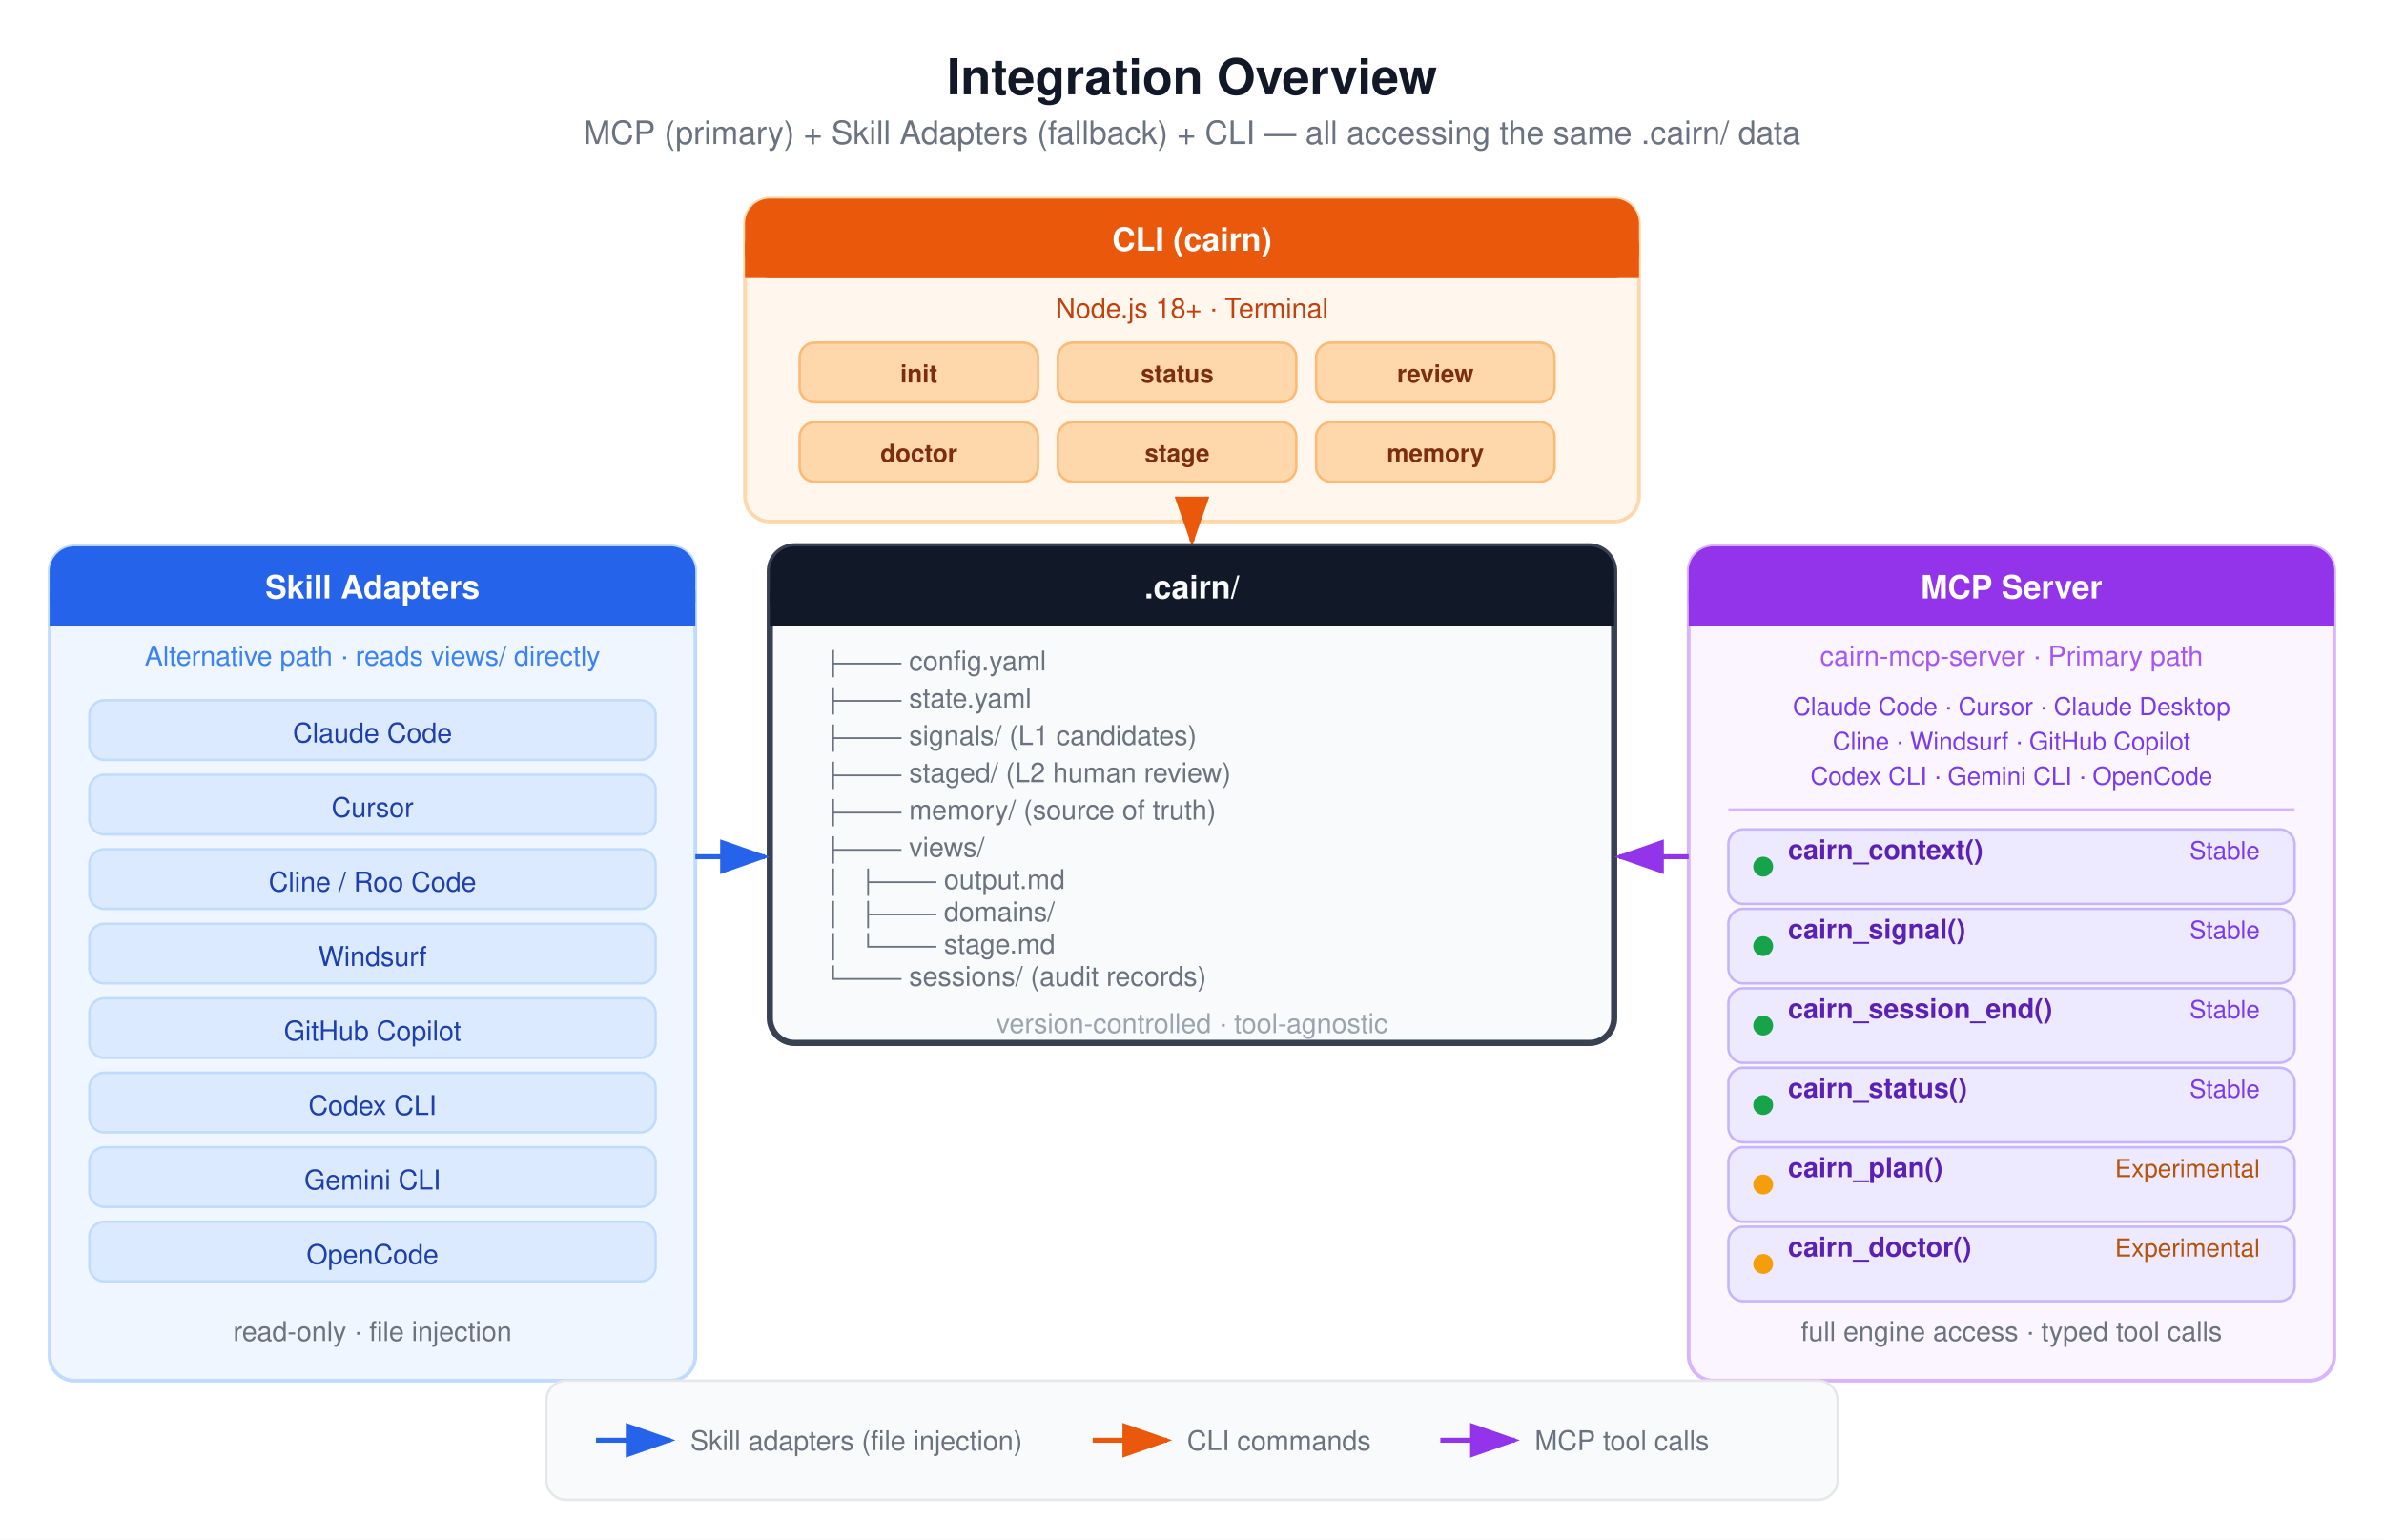
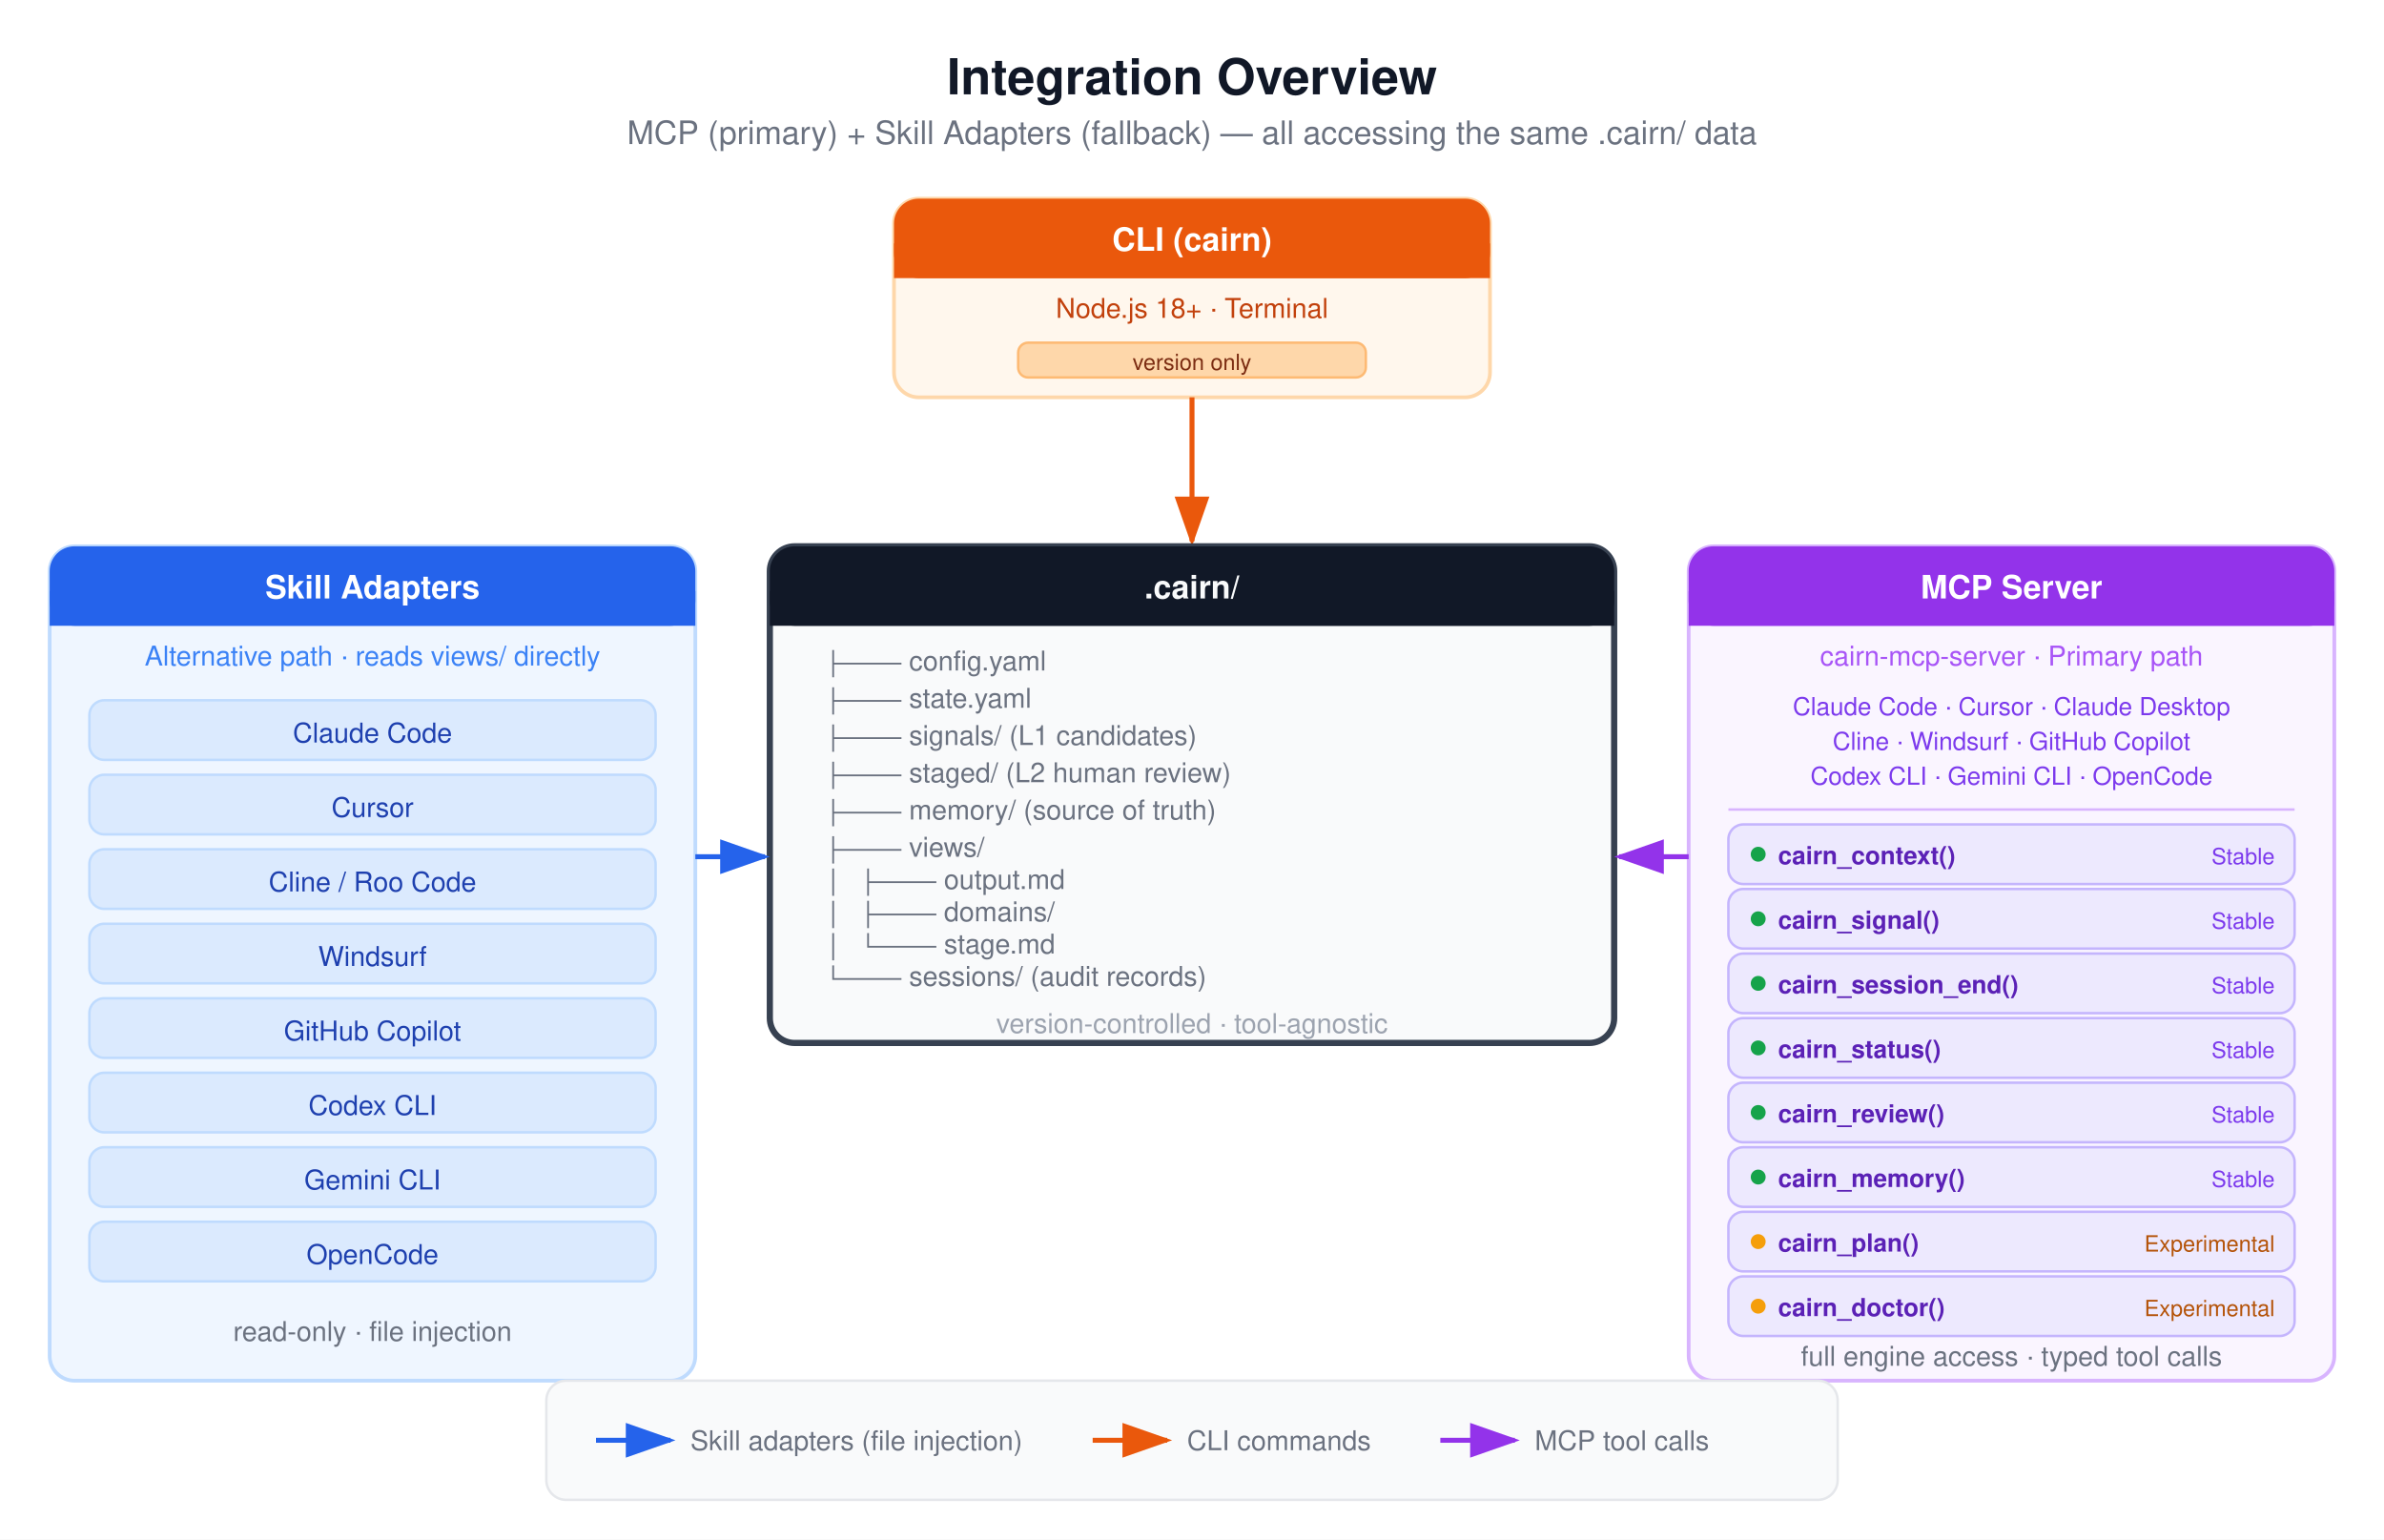
<svg xmlns="http://www.w3.org/2000/svg" viewBox="0 0 960 620" width="960" height="620">
  <style>
    text { font-family: "Helvetica Neue", Helvetica, Arial, "PingFang SC", "Microsoft YaHei", sans-serif; }
  </style>
  <defs>
    <marker id="arrow-blue" markerWidth="10" markerHeight="7" refX="9" refY="3.5" orient="auto">
      <polygon points="0 0, 10 3.5, 0 7" fill="#2563eb" />
    </marker>
    <marker id="arrow-orange" markerWidth="10" markerHeight="7" refX="9" refY="3.5" orient="auto">
      <polygon points="0 0, 10 3.5, 0 7" fill="#ea580c" />
    </marker>
    <marker id="arrow-purple" markerWidth="10" markerHeight="7" refX="9" refY="3.5" orient="auto">
      <polygon points="0 0, 10 3.5, 0 7" fill="#9333ea" />
    </marker>
  </defs>
  <rect width="960" height="620" fill="#ffffff" />
  <text x="480" y="38" text-anchor="middle" font-size="20" font-weight="600" fill="#111827">Integration Overview</text>
-   <text x="480" y="58" text-anchor="middle" font-size="13" fill="#6b7280">MCP (primary) + Skill Adapters (fallback) + CLI — all accessing the same .cairn/ data</text>
-   <rect x="300" y="80" width="360" height="130" rx="10" fill="#fff7ed" stroke="#fed7aa" stroke-width="1.5" />
-   <rect x="300" y="80" width="360" height="32" rx="10" fill="#ea580c" />
-   <rect x="300" y="98" width="360" height="14" fill="#ea580c" />
+   <text x="480" y="58" text-anchor="middle" font-size="13" fill="#6b7280">MCP (primary) + Skill Adapters (fallback) — all accessing the same .cairn/ data</text>
+   <rect x="360" y="80" width="240" height="80" rx="10" fill="#fff7ed" stroke="#fed7aa" stroke-width="1.5" />
+   <rect x="360" y="80" width="240" height="32" rx="10" fill="#ea580c" />
+   <rect x="360" y="98" width="240" height="14" fill="#ea580c" />
  <text x="480" y="101" text-anchor="middle" font-size="13" font-weight="600" fill="#ffffff">CLI (cairn)</text>
  <text x="480" y="128" text-anchor="middle" font-size="11" fill="#c2410c">Node.js 18+ · Terminal</text>
-   <rect x="322" y="138" width="96" height="24" rx="6" fill="#fed7aa" stroke="#fdba74" stroke-width="1" />
-   <text x="370" y="154" text-anchor="middle" font-size="10" font-weight="600" fill="#7c2d12">init</text>
-   <rect x="426" y="138" width="96" height="24" rx="6" fill="#fed7aa" stroke="#fdba74" stroke-width="1" />
-   <text x="474" y="154" text-anchor="middle" font-size="10" font-weight="600" fill="#7c2d12">status</text>
-   <rect x="530" y="138" width="96" height="24" rx="6" fill="#fed7aa" stroke="#fdba74" stroke-width="1" />
-   <text x="578" y="154" text-anchor="middle" font-size="10" font-weight="600" fill="#7c2d12">review</text>
-   <rect x="322" y="170" width="96" height="24" rx="6" fill="#fed7aa" stroke="#fdba74" stroke-width="1" />
-   <text x="370" y="186" text-anchor="middle" font-size="10" font-weight="600" fill="#7c2d12">doctor</text>
-   <rect x="426" y="170" width="96" height="24" rx="6" fill="#fed7aa" stroke="#fdba74" stroke-width="1" />
-   <text x="474" y="186" text-anchor="middle" font-size="10" font-weight="600" fill="#7c2d12">stage</text>
-   <rect x="530" y="170" width="96" height="24" rx="6" fill="#fed7aa" stroke="#fdba74" stroke-width="1" />
-   <text x="578" y="186" text-anchor="middle" font-size="10" font-weight="600" fill="#7c2d12">memory</text>
-   <path d="M 480,210 L 480,218" stroke="#ea580c" stroke-width="2" fill="none" marker-end="url(#arrow-orange)" />
+   <rect x="410" y="138" width="140" height="14" rx="4" fill="#fed7aa" stroke="#fdba74" stroke-width="1" />
+   <text x="480" y="149" text-anchor="middle" font-size="9" fill="#7c2d12">version only</text>
+   <path d="M 480,160 L 480,218" stroke="#ea580c" stroke-width="2" fill="none" marker-end="url(#arrow-orange)" />
  <rect x="310" y="220" width="340" height="200" rx="10" fill="#f9fafb" stroke="#374151" stroke-width="2.5" />
  <rect x="310" y="220" width="340" height="32" rx="10" fill="#111827" />
  <rect x="310" y="238" width="340" height="14" fill="#111827" />
  <text x="480" y="241" text-anchor="middle" font-size="13" font-weight="600" fill="#f9fafb">.cairn/</text>
  <text x="330" y="270" font-size="11" fill="#6b7280" font-family="monospace">├── config.yaml</text>
  <text x="330" y="285" font-size="11" fill="#6b7280" font-family="monospace">├── state.yaml</text>
  <text x="330" y="300" font-size="11" fill="#6b7280" font-family="monospace">├── signals/       (L1 candidates)</text>
  <text x="330" y="315" font-size="11" fill="#6b7280" font-family="monospace">├── staged/        (L2 human review)</text>
  <text x="330" y="330" font-size="11" fill="#6b7280" font-family="monospace">├── memory/        (source of truth)</text>
  <text x="330" y="345" font-size="11" fill="#6b7280" font-family="monospace">├── views/</text>
  <text x="330" y="358" font-size="11" fill="#6b7280" font-family="monospace">│   ├── output.md</text>
  <text x="330" y="371" font-size="11" fill="#6b7280" font-family="monospace">│   ├── domains/</text>
  <text x="330" y="384" font-size="11" fill="#6b7280" font-family="monospace">│   └── stage.md</text>
  <text x="330" y="397" font-size="11" fill="#6b7280" font-family="monospace">└── sessions/      (audit records)</text>
  <text x="480" y="416" text-anchor="middle" font-size="11" fill="#9ca3af">version-controlled · tool-agnostic</text>
  <rect x="20" y="220" width="260" height="336" rx="10" fill="#eff6ff" stroke="#bfdbfe" stroke-width="1.5" />
  <rect x="20" y="220" width="260" height="32" rx="10" fill="#2563eb" />
  <rect x="20" y="238" width="260" height="14" fill="#2563eb" />
  <text x="150" y="241" text-anchor="middle" font-size="13" font-weight="600" fill="#ffffff">Skill Adapters</text>
  <text x="150" y="268" text-anchor="middle" font-size="11" fill="#3b82f6">Alternative path · reads views/ directly</text>
  <rect x="36" y="282" width="228" height="24" rx="6" fill="#dbeafe" stroke="#bfdbfe" stroke-width="1" />
  <text x="150" y="299" text-anchor="middle" font-size="11" fill="#1e40af">Claude Code</text>
  <rect x="36" y="312" width="228" height="24" rx="6" fill="#dbeafe" stroke="#bfdbfe" stroke-width="1" />
  <text x="150" y="329" text-anchor="middle" font-size="11" fill="#1e40af">Cursor</text>
  <rect x="36" y="342" width="228" height="24" rx="6" fill="#dbeafe" stroke="#bfdbfe" stroke-width="1" />
  <text x="150" y="359" text-anchor="middle" font-size="11" fill="#1e40af">Cline / Roo Code</text>
  <rect x="36" y="372" width="228" height="24" rx="6" fill="#dbeafe" stroke="#bfdbfe" stroke-width="1" />
  <text x="150" y="389" text-anchor="middle" font-size="11" fill="#1e40af">Windsurf</text>
  <rect x="36" y="402" width="228" height="24" rx="6" fill="#dbeafe" stroke="#bfdbfe" stroke-width="1" />
  <text x="150" y="419" text-anchor="middle" font-size="11" fill="#1e40af">GitHub Copilot</text>
  <rect x="36" y="432" width="228" height="24" rx="6" fill="#dbeafe" stroke="#bfdbfe" stroke-width="1" />
  <text x="150" y="449" text-anchor="middle" font-size="11" fill="#1e40af">Codex CLI</text>
  <rect x="36" y="462" width="228" height="24" rx="6" fill="#dbeafe" stroke="#bfdbfe" stroke-width="1" />
  <text x="150" y="479" text-anchor="middle" font-size="11" fill="#1e40af">Gemini CLI</text>
  <rect x="36" y="492" width="228" height="24" rx="6" fill="#dbeafe" stroke="#bfdbfe" stroke-width="1" />
  <text x="150" y="509" text-anchor="middle" font-size="11" fill="#1e40af">OpenCode</text>
  <text x="150" y="540" text-anchor="middle" font-size="11" fill="#6b7280">read-only · file injection</text>
  <path d="M 280,345 L 308,345" stroke="#2563eb" stroke-width="2" fill="none" marker-end="url(#arrow-blue)" />
  <rect x="680" y="220" width="260" height="336" rx="10" fill="#faf5ff" stroke="#d8b4fe" stroke-width="1.5" />
  <rect x="680" y="220" width="260" height="32" rx="10" fill="#9333ea" />
  <rect x="680" y="238" width="260" height="14" fill="#9333ea" />
  <text x="810" y="241" text-anchor="middle" font-size="13" font-weight="600" fill="#ffffff">MCP Server</text>
  <text x="810" y="268" text-anchor="middle" font-size="11" fill="#a855f7">cairn-mcp-server · Primary path</text>
  <text x="810" y="288" text-anchor="middle" font-size="10" fill="#7c3aed">Claude Code · Cursor · Claude Desktop</text>
  <text x="810" y="302" text-anchor="middle" font-size="10" fill="#7c3aed">Cline · Windsurf · GitHub Copilot</text>
  <text x="810" y="316" text-anchor="middle" font-size="10" fill="#7c3aed">Codex CLI · Gemini CLI · OpenCode</text>
  <line x1="696" y1="326" x2="924" y2="326" stroke="#d8b4fe" stroke-width="1" />
-   <rect x="696" y="334" width="228" height="30" rx="6" fill="#ede9fe" stroke="#c4b5fd" stroke-width="1" />
-   <circle cx="710" cy="349" r="4" fill="#16a34a" />
-   <text x="720" y="346" font-size="11" font-weight="600" fill="#5b21b6">cairn_context()</text>
-   <text x="910" y="346" text-anchor="end" font-size="10" fill="#7c3aed">Stable</text>
-   <rect x="696" y="366" width="228" height="30" rx="6" fill="#ede9fe" stroke="#c4b5fd" stroke-width="1" />
-   <circle cx="710" cy="381" r="4" fill="#16a34a" />
-   <text x="720" y="378" font-size="11" font-weight="600" fill="#5b21b6">cairn_signal()</text>
-   <text x="910" y="378" text-anchor="end" font-size="10" fill="#7c3aed">Stable</text>
-   <rect x="696" y="398" width="228" height="30" rx="6" fill="#ede9fe" stroke="#c4b5fd" stroke-width="1" />
-   <circle cx="710" cy="413" r="4" fill="#16a34a" />
-   <text x="720" y="410" font-size="11" font-weight="600" fill="#5b21b6">cairn_session_end()</text>
-   <text x="910" y="410" text-anchor="end" font-size="10" fill="#7c3aed">Stable</text>
-   <rect x="696" y="430" width="228" height="30" rx="6" fill="#ede9fe" stroke="#c4b5fd" stroke-width="1" />
-   <circle cx="710" cy="445" r="4" fill="#16a34a" />
-   <text x="720" y="442" font-size="11" font-weight="600" fill="#5b21b6">cairn_status()</text>
-   <text x="910" y="442" text-anchor="end" font-size="10" fill="#7c3aed">Stable</text>
-   <rect x="696" y="462" width="228" height="30" rx="6" fill="#ede9fe" stroke="#c4b5fd" stroke-width="1" />
-   <circle cx="710" cy="477" r="4" fill="#f59e0b" />
-   <text x="720" y="474" font-size="11" font-weight="600" fill="#5b21b6">cairn_plan()</text>
-   <text x="910" y="474" text-anchor="end" font-size="10" fill="#b45309">Experimental</text>
-   <rect x="696" y="494" width="228" height="30" rx="6" fill="#ede9fe" stroke="#c4b5fd" stroke-width="1" />
-   <circle cx="710" cy="509" r="4" fill="#f59e0b" />
-   <text x="720" y="506" font-size="11" font-weight="600" fill="#5b21b6">cairn_doctor()</text>
-   <text x="910" y="506" text-anchor="end" font-size="10" fill="#b45309">Experimental</text>
-   <text x="810" y="540" text-anchor="middle" font-size="11" fill="#6b7280">full engine access · typed tool calls</text>
+   <rect x="696" y="332" width="228" height="24" rx="6" fill="#ede9fe" stroke="#c4b5fd" stroke-width="1" />
+   <circle cx="708" cy="344" r="3" fill="#16a34a" />
+   <text x="716" y="348" font-size="10" font-weight="600" fill="#5b21b6">cairn_context()</text>
+   <text x="916" y="348" text-anchor="end" font-size="9" fill="#7c3aed">Stable</text>
+   <rect x="696" y="358" width="228" height="24" rx="6" fill="#ede9fe" stroke="#c4b5fd" stroke-width="1" />
+   <circle cx="708" cy="370" r="3" fill="#16a34a" />
+   <text x="716" y="374" font-size="10" font-weight="600" fill="#5b21b6">cairn_signal()</text>
+   <text x="916" y="374" text-anchor="end" font-size="9" fill="#7c3aed">Stable</text>
+   <rect x="696" y="384" width="228" height="24" rx="6" fill="#ede9fe" stroke="#c4b5fd" stroke-width="1" />
+   <circle cx="708" cy="396" r="3" fill="#16a34a" />
+   <text x="716" y="400" font-size="10" font-weight="600" fill="#5b21b6">cairn_session_end()</text>
+   <text x="916" y="400" text-anchor="end" font-size="9" fill="#7c3aed">Stable</text>
+   <rect x="696" y="410" width="228" height="24" rx="6" fill="#ede9fe" stroke="#c4b5fd" stroke-width="1" />
+   <circle cx="708" cy="422" r="3" fill="#16a34a" />
+   <text x="716" y="426" font-size="10" font-weight="600" fill="#5b21b6">cairn_status()</text>
+   <text x="916" y="426" text-anchor="end" font-size="9" fill="#7c3aed">Stable</text>
+   <rect x="696" y="436" width="228" height="24" rx="6" fill="#ede9fe" stroke="#c4b5fd" stroke-width="1" />
+   <circle cx="708" cy="448" r="3" fill="#16a34a" />
+   <text x="716" y="452" font-size="10" font-weight="600" fill="#5b21b6">cairn_review()</text>
+   <text x="916" y="452" text-anchor="end" font-size="9" fill="#7c3aed">Stable</text>
+   <rect x="696" y="462" width="228" height="24" rx="6" fill="#ede9fe" stroke="#c4b5fd" stroke-width="1" />
+   <circle cx="708" cy="474" r="3" fill="#16a34a" />
+   <text x="716" y="478" font-size="10" font-weight="600" fill="#5b21b6">cairn_memory()</text>
+   <text x="916" y="478" text-anchor="end" font-size="9" fill="#7c3aed">Stable</text>
+   <rect x="696" y="488" width="228" height="24" rx="6" fill="#ede9fe" stroke="#c4b5fd" stroke-width="1" />
+   <circle cx="708" cy="500" r="3" fill="#f59e0b" />
+   <text x="716" y="504" font-size="10" font-weight="600" fill="#5b21b6">cairn_plan()</text>
+   <text x="916" y="504" text-anchor="end" font-size="9" fill="#b45309">Experimental</text>
+   <rect x="696" y="514" width="228" height="24" rx="6" fill="#ede9fe" stroke="#c4b5fd" stroke-width="1" />
+   <circle cx="708" cy="526" r="3" fill="#f59e0b" />
+   <text x="716" y="530" font-size="10" font-weight="600" fill="#5b21b6">cairn_doctor()</text>
+   <text x="916" y="530" text-anchor="end" font-size="9" fill="#b45309">Experimental</text>
+   <text x="810" y="550" text-anchor="middle" font-size="11" fill="#6b7280">full engine access · typed tool calls</text>
  <path d="M 680,345 L 652,345" stroke="#9333ea" stroke-width="2" fill="none" marker-end="url(#arrow-purple)" />
  <rect x="220" y="556" width="520" height="48" rx="8" fill="#f9fafb" stroke="#e5e7eb" stroke-width="1" />
  <line x1="240" y1="580" x2="270" y2="580" stroke="#2563eb" stroke-width="2" marker-end="url(#arrow-blue)" />
  <text x="278" y="584" font-size="11" fill="#6b7280">Skill adapters (file injection)</text>
  <line x1="440" y1="580" x2="470" y2="580" stroke="#ea580c" stroke-width="2" marker-end="url(#arrow-orange)" />
  <text x="478" y="584" font-size="11" fill="#6b7280">CLI commands</text>
  <line x1="580" y1="580" x2="610" y2="580" stroke="#9333ea" stroke-width="2" marker-end="url(#arrow-purple)" />
  <text x="618" y="584" font-size="11" fill="#6b7280">MCP tool calls</text>
</svg>
